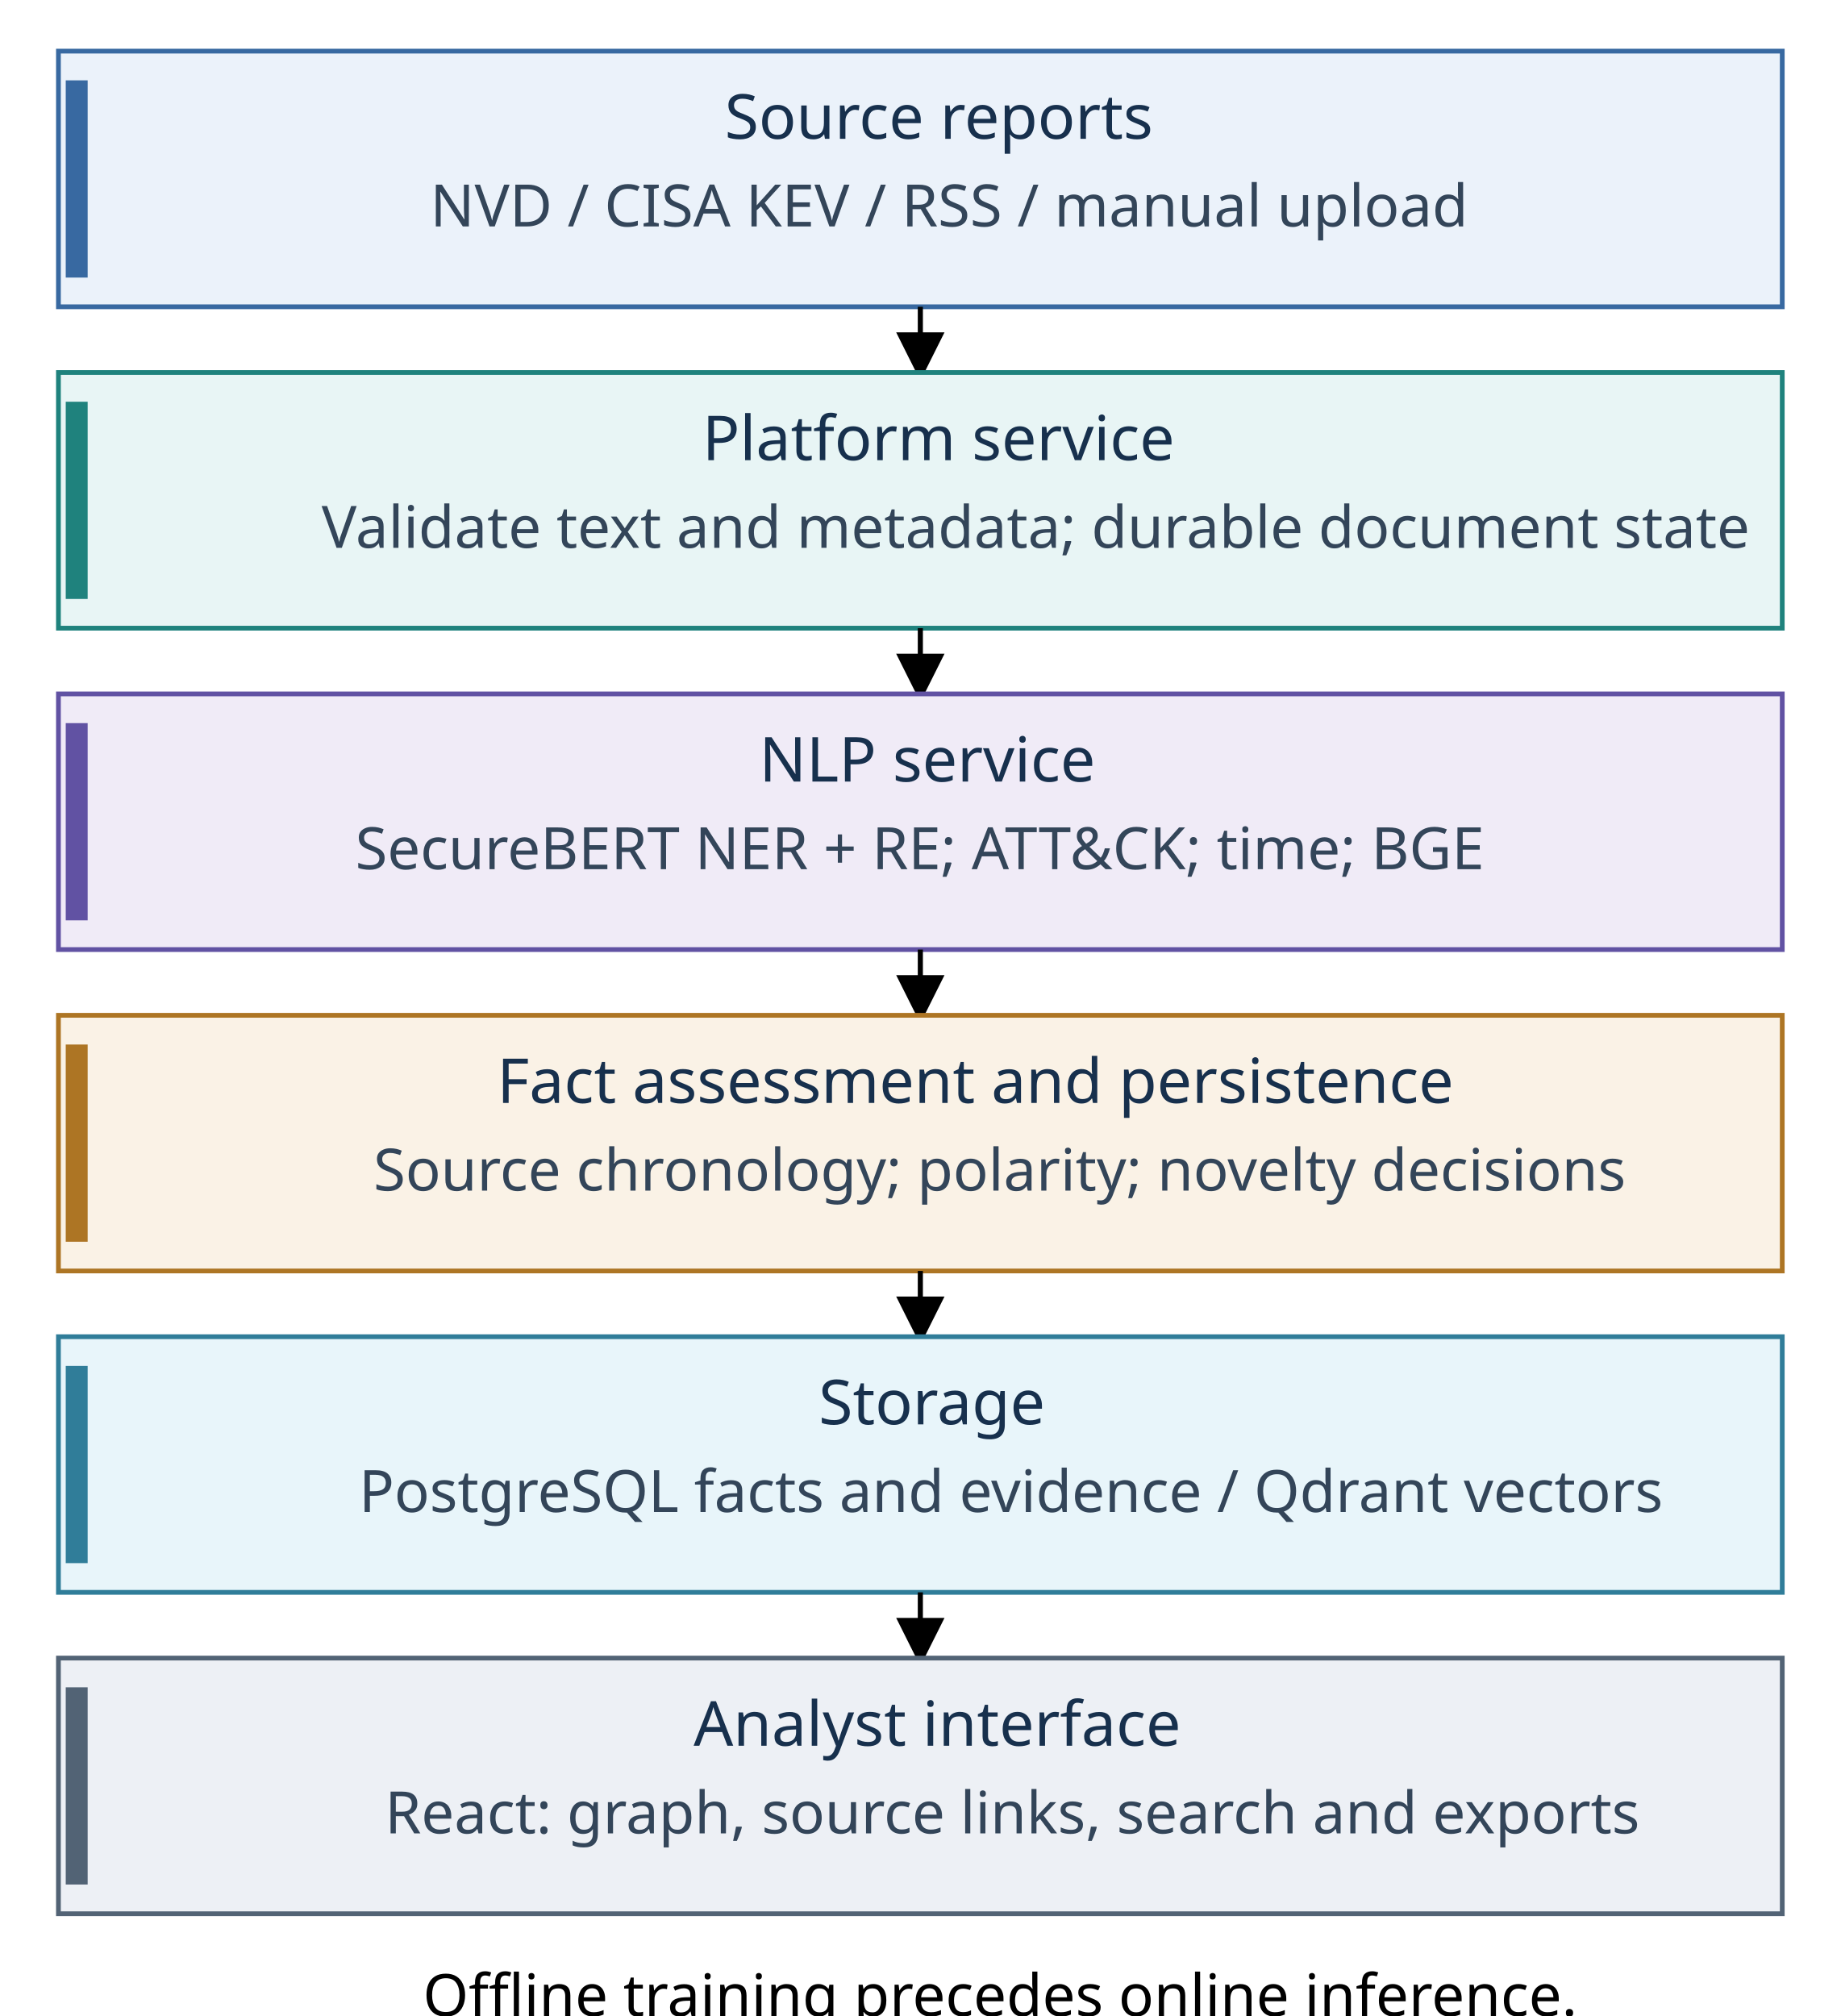
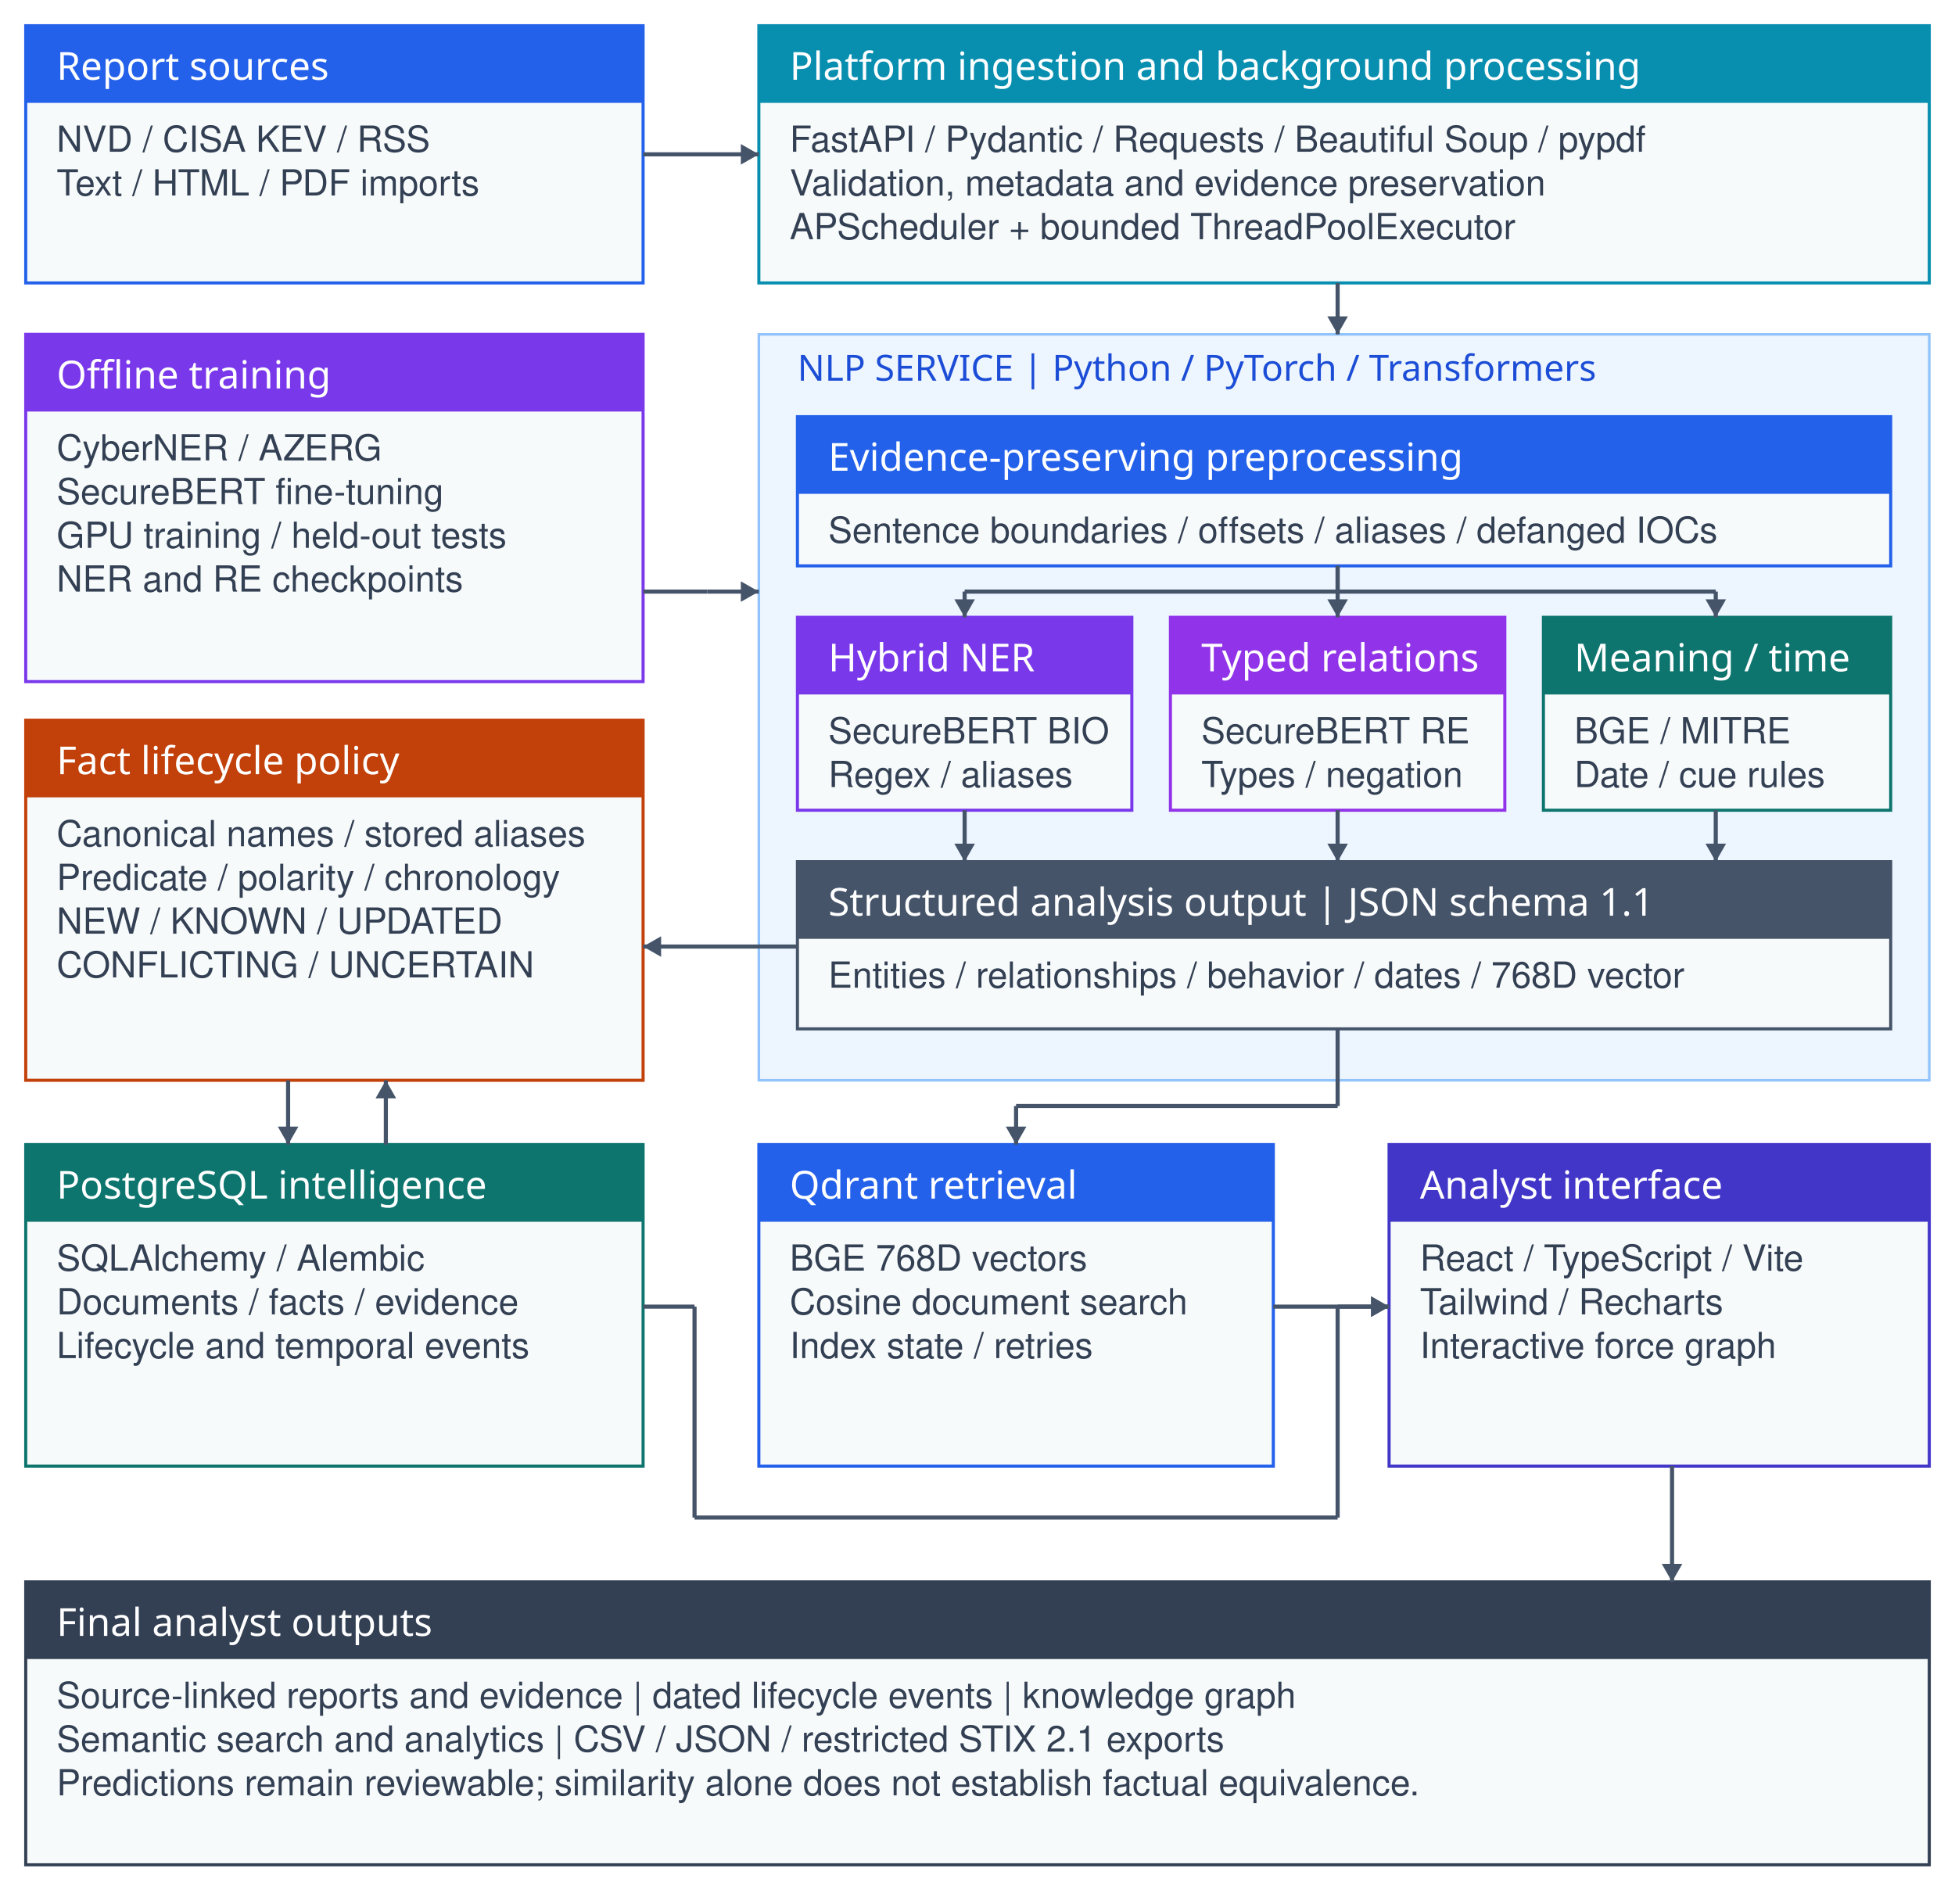
- <svg xmlns="http://www.w3.org/2000/svg" width="252.0" height="276" preserveAspectRatio="xMinYMin meet" viewBox="0 0 252 276" version="1.0" fill-rule="evenodd">
+ <svg xmlns="http://www.w3.org/2000/svg" width="760" height="740" preserveAspectRatio="xMinYMin meet" viewBox="0 0 760 740" version="1.0" fill-rule="evenodd">
  <clipPath id="clip">
-     <rect x="0" y="0" width="252.0" height="276" />
+     <rect x="0" y="0" width="760" height="740" />
  </clipPath>
-   <g id="group" transform="scale(1,-1) translate(0,-276)" style="clip-path: url(#clip)">
+   <g id="group" transform="scale(1,-1) translate(0,-740)" style="clip-path: url(#clip)">
    <g transform="">
-       <rect x="8" y="234" width="236.0" height="35" rx="4" ry="0" style="stroke: rgb(22%,41%,63%); stroke-linecap: butt; stroke-width: 0.65; fill: rgb(92%,95%,98%); fill-rule: evenodd;" />
-       <rect x="9" y="238" width="3" height="27" style="stroke: none; stroke-linecap: butt; stroke-width: 1; fill: rgb(22%,41%,63%); fill-rule: evenodd;" />
-       <text x="99.209" y="257" style="font-family: PaperBold; font-size: 8.5px;fill: rgb(9%,19%,30%); stroke:none;" transform="translate(0,514) scale(1,-1)">Source reports</text>
-       <text x="58.889" y="245" style="font-family: Paper; font-size: 8px;fill: rgb(20%,27%,35%); stroke:none;" transform="translate(0,490) scale(1,-1)">NVD / CISA KEV / RSS / manual upload</text>
-       <path d="M 126,234 L 126,225 Z" style="stroke: rgb(0%,0%,0%); stroke-linecap: butt; stroke-width: 0.7;" />
-       <polygon points="126 225, 123.5 230, 128.5 230" style="stroke: rgb(0%,0%,0%); stroke-linecap: butt; stroke-width: 1; fill: rgb(0%,0%,0%); fill-rule: evenodd;" />
-       <rect x="8" y="190" width="236.0" height="35" rx="4" ry="0" style="stroke: rgb(12%,51%,49%); stroke-linecap: butt; stroke-width: 0.65; fill: rgb(91%,96%,96%); fill-rule: evenodd;" />
-       <rect x="9" y="194" width="3" height="27" style="stroke: none; stroke-linecap: butt; stroke-width: 1; fill: rgb(12%,51%,49%); fill-rule: evenodd;" />
-       <text x="96.148" y="213" style="font-family: PaperBold; font-size: 8.5px;fill: rgb(9%,19%,30%); stroke:none;" transform="translate(0,426) scale(1,-1)">Platform service</text>
-       <text x="44.033" y="201" style="font-family: Paper; font-size: 8px;fill: rgb(20%,27%,35%); stroke:none;" transform="translate(0,402) scale(1,-1)">Validate text and metadata; durable document state</text>
-       <path d="M 126,190 L 126,181 Z" style="stroke: rgb(0%,0%,0%); stroke-linecap: butt; stroke-width: 0.7;" />
-       <polygon points="126 181, 123.5 186, 128.5 186" style="stroke: rgb(0%,0%,0%); stroke-linecap: butt; stroke-width: 1; fill: rgb(0%,0%,0%); fill-rule: evenodd;" />
-       <rect x="8" y="146" width="236.0" height="35" rx="4" ry="0" style="stroke: rgb(38%,32%,64%); stroke-linecap: butt; stroke-width: 0.65; fill: rgb(94%,92%,97%); fill-rule: evenodd;" />
-       <rect x="9" y="150" width="3" height="27" style="stroke: none; stroke-linecap: butt; stroke-width: 1; fill: rgb(38%,32%,64%); fill-rule: evenodd;" />
-       <text x="103.932" y="169" style="font-family: PaperBold; font-size: 8.5px;fill: rgb(9%,19%,30%); stroke:none;" transform="translate(0,338) scale(1,-1)">NLP service</text>
-       <text x="48.641" y="157" style="font-family: Paper; font-size: 8px;fill: rgb(20%,27%,35%); stroke:none;" transform="translate(0,314) scale(1,-1)">SecureBERT NER + RE; ATT&amp;CK; time; BGE</text>
-       <path d="M 126,146 L 126,137 Z" style="stroke: rgb(0%,0%,0%); stroke-linecap: butt; stroke-width: 0.7;" />
-       <polygon points="126 137, 123.5 142, 128.5 142" style="stroke: rgb(0%,0%,0%); stroke-linecap: butt; stroke-width: 1; fill: rgb(0%,0%,0%); fill-rule: evenodd;" />
-       <rect x="8" y="102" width="236.0" height="35" rx="4" ry="0" style="stroke: rgb(68%,46%,14%); stroke-linecap: butt; stroke-width: 0.65; fill: rgb(98%,95%,90%); fill-rule: evenodd;" />
-       <rect x="9" y="106" width="3" height="27" style="stroke: none; stroke-linecap: butt; stroke-width: 1; fill: rgb(68%,46%,14%); fill-rule: evenodd;" />
-       <text x="68.042" y="125" style="font-family: PaperBold; font-size: 8.5px;fill: rgb(9%,19%,30%); stroke:none;" transform="translate(0,250) scale(1,-1)">Fact assessment and persistence</text>
-       <text x="51.125" y="113" style="font-family: Paper; font-size: 8px;fill: rgb(20%,27%,35%); stroke:none;" transform="translate(0,226) scale(1,-1)">Source chronology; polarity; novelty decisions</text>
-       <path d="M 126,102 L 126,93 Z" style="stroke: rgb(0%,0%,0%); stroke-linecap: butt; stroke-width: 0.7;" />
-       <polygon points="126 93, 123.5 98, 128.5 98" style="stroke: rgb(0%,0%,0%); stroke-linecap: butt; stroke-width: 1; fill: rgb(0%,0%,0%); fill-rule: evenodd;" />
-       <rect x="8" y="58" width="236.0" height="35" rx="4" ry="0" style="stroke: rgb(19%,49%,60%); stroke-linecap: butt; stroke-width: 0.65; fill: rgb(91%,96%,98%); fill-rule: evenodd;" />
-       <rect x="9" y="62" width="3" height="27" style="stroke: none; stroke-linecap: butt; stroke-width: 1; fill: rgb(19%,49%,60%); fill-rule: evenodd;" />
-       <text x="112.073" y="81" style="font-family: PaperBold; font-size: 8.5px;fill: rgb(9%,19%,30%); stroke:none;" transform="translate(0,162) scale(1,-1)">Storage</text>
-       <text x="49.135" y="69" style="font-family: Paper; font-size: 8px;fill: rgb(20%,27%,35%); stroke:none;" transform="translate(0,138) scale(1,-1)">PostgreSQL facts and evidence / Qdrant vectors</text>
-       <path d="M 126,58 L 126,49 Z" style="stroke: rgb(0%,0%,0%); stroke-linecap: butt; stroke-width: 0.7;" />
-       <polygon points="126 49, 123.5 54, 128.5 54" style="stroke: rgb(0%,0%,0%); stroke-linecap: butt; stroke-width: 1; fill: rgb(0%,0%,0%); fill-rule: evenodd;" />
-       <rect x="8" y="14" width="236.0" height="35" rx="4" ry="0" style="stroke: rgb(32%,39%,46%); stroke-linecap: butt; stroke-width: 0.65; fill: rgb(93%,94%,96%); fill-rule: evenodd;" />
-       <rect x="9" y="18" width="3" height="27" style="stroke: none; stroke-linecap: butt; stroke-width: 1; fill: rgb(32%,39%,46%); fill-rule: evenodd;" />
-       <text x="94.959" y="37" style="font-family: PaperBold; font-size: 8.5px;fill: rgb(9%,19%,30%); stroke:none;" transform="translate(0,74) scale(1,-1)">Analyst interface</text>
-       <text x="52.691" y="25" style="font-family: Paper; font-size: 8px;fill: rgb(20%,27%,35%); stroke:none;" transform="translate(0,50) scale(1,-1)">React: graph, source links, search and exports</text>
-       <text x="57.906" y="0" style="font-family: PaperItalic; font-size: 8px;fill: rgb(0%,0%,0%); stroke:none;" transform="translate(0,0) scale(1,-1)">Offline training precedes online inference.</text>
+       <rect x="10" y="630" width="240" height="100" rx="8" ry="0" style="stroke: rgb(14%,38%,92%); stroke-linecap: butt; stroke-width: 1.2; fill: rgb(97%,98%,98%); fill-rule: evenodd;" />
+       <rect x="10" y="700" width="240" height="30" rx="6" ry="0" style="stroke: none; stroke-linecap: butt; stroke-width: 1; fill: rgb(14%,38%,92%); fill-rule: evenodd;" />
+       <text x="22" y="709" style="font-family: Helvetica-Bold; font-size: 15px;fill: rgb(100%,100%,100%); stroke:none;" transform="translate(0,1418) scale(1,-1)">Report sources</text>
+       <text x="22" y="681" style="font-family: Helvetica; font-size: 14px;fill: rgb(20%,25%,33%); stroke:none;" transform="translate(0,1362) scale(1,-1)">NVD / CISA KEV / RSS</text>
+       <text x="22" y="664" style="font-family: Helvetica; font-size: 14px;fill: rgb(20%,25%,33%); stroke:none;" transform="translate(0,1328) scale(1,-1)">Text / HTML / PDF imports</text>
+       <rect x="295" y="630" width="455" height="100" rx="8" ry="0" style="stroke: rgb(3%,56%,69%); stroke-linecap: butt; stroke-width: 1.2; fill: rgb(97%,98%,98%); fill-rule: evenodd;" />
+       <rect x="295" y="700" width="455" height="30" rx="6" ry="0" style="stroke: none; stroke-linecap: butt; stroke-width: 1; fill: rgb(3%,56%,69%); fill-rule: evenodd;" />
+       <text x="307" y="709" style="font-family: Helvetica-Bold; font-size: 15px;fill: rgb(100%,100%,100%); stroke:none;" transform="translate(0,1418) scale(1,-1)">Platform ingestion and background processing</text>
+       <text x="307" y="681" style="font-family: Helvetica; font-size: 14px;fill: rgb(20%,25%,33%); stroke:none;" transform="translate(0,1362) scale(1,-1)">FastAPI / Pydantic / Requests / Beautiful Soup / pypdf</text>
+       <text x="307" y="664" style="font-family: Helvetica; font-size: 14px;fill: rgb(20%,25%,33%); stroke:none;" transform="translate(0,1328) scale(1,-1)">Validation, metadata and evidence preservation</text>
+       <text x="307" y="647" style="font-family: Helvetica; font-size: 14px;fill: rgb(20%,25%,33%); stroke:none;" transform="translate(0,1294) scale(1,-1)">APScheduler + bounded ThreadPoolExecutor</text>
+       <path d="M 250,680 L 295,680 Z" style="stroke: rgb(27%,33%,41%); stroke-linecap: butt; stroke-width: 1.6;" />
+       <polygon points="295 680, 288 676, 288 684" style="stroke: none; stroke-linecap: butt; stroke-width: 1; fill: rgb(27%,33%,41%); fill-rule: evenodd;" />
+       <rect x="295" y="320" width="455" height="290" rx="12" ry="0" style="stroke: rgb(57%,77%,99%); stroke-linecap: butt; stroke-width: 1; fill: rgb(93%,96%,100%); fill-rule: evenodd;" />
+       <text x="310" y="592" style="font-family: Helvetica-Bold; font-size: 14px;fill: rgb(11%,30%,84%); stroke:none;" transform="translate(0,1184) scale(1,-1)">NLP SERVICE  |  Python / PyTorch / Transformers</text>
+       <rect x="310" y="520" width="425" height="58" rx="8" ry="0" style="stroke: rgb(14%,38%,92%); stroke-linecap: butt; stroke-width: 1.2; fill: rgb(97%,98%,98%); fill-rule: evenodd;" />
+       <rect x="310" y="548" width="425" height="30" rx="6" ry="0" style="stroke: none; stroke-linecap: butt; stroke-width: 1; fill: rgb(14%,38%,92%); fill-rule: evenodd;" />
+       <text x="322" y="557" style="font-family: Helvetica-Bold; font-size: 15px;fill: rgb(100%,100%,100%); stroke:none;" transform="translate(0,1114) scale(1,-1)">Evidence-preserving preprocessing</text>
+       <text x="322" y="529" style="font-family: Helvetica; font-size: 14px;fill: rgb(20%,25%,33%); stroke:none;" transform="translate(0,1058) scale(1,-1)">Sentence boundaries / offsets / aliases / defanged IOCs</text>
+       <path d="M 520,630 L 520,610 Z" style="stroke: rgb(27%,33%,41%); stroke-linecap: butt; stroke-width: 1.6;" />
+       <polygon points="520 610, 516 617, 524 617" style="stroke: none; stroke-linecap: butt; stroke-width: 1; fill: rgb(27%,33%,41%); fill-rule: evenodd;" />
+       <rect x="310" y="425" width="130" height="75" rx="8" ry="0" style="stroke: rgb(48%,22%,92%); stroke-linecap: butt; stroke-width: 1.2; fill: rgb(97%,98%,98%); fill-rule: evenodd;" />
+       <rect x="310" y="470" width="130" height="30" rx="6" ry="0" style="stroke: none; stroke-linecap: butt; stroke-width: 1; fill: rgb(48%,22%,92%); fill-rule: evenodd;" />
+       <text x="322" y="479" style="font-family: Helvetica-Bold; font-size: 15px;fill: rgb(100%,100%,100%); stroke:none;" transform="translate(0,958) scale(1,-1)">Hybrid NER</text>
+       <text x="322" y="451" style="font-family: Helvetica; font-size: 14px;fill: rgb(20%,25%,33%); stroke:none;" transform="translate(0,902) scale(1,-1)">SecureBERT BIO</text>
+       <text x="322" y="434" style="font-family: Helvetica; font-size: 14px;fill: rgb(20%,25%,33%); stroke:none;" transform="translate(0,868) scale(1,-1)">Regex / aliases</text>
+       <rect x="455" y="425" width="130" height="75" rx="8" ry="0" style="stroke: rgb(57%,20%,91%); stroke-linecap: butt; stroke-width: 1.2; fill: rgb(97%,98%,98%); fill-rule: evenodd;" />
+       <rect x="455" y="470" width="130" height="30" rx="6" ry="0" style="stroke: none; stroke-linecap: butt; stroke-width: 1; fill: rgb(57%,20%,91%); fill-rule: evenodd;" />
+       <text x="467" y="479" style="font-family: Helvetica-Bold; font-size: 15px;fill: rgb(100%,100%,100%); stroke:none;" transform="translate(0,958) scale(1,-1)">Typed relations</text>
+       <text x="467" y="451" style="font-family: Helvetica; font-size: 14px;fill: rgb(20%,25%,33%); stroke:none;" transform="translate(0,902) scale(1,-1)">SecureBERT RE</text>
+       <text x="467" y="434" style="font-family: Helvetica; font-size: 14px;fill: rgb(20%,25%,33%); stroke:none;" transform="translate(0,868) scale(1,-1)">Types / negation</text>
+       <rect x="600" y="425" width="135" height="75" rx="8" ry="0" style="stroke: rgb(5%,46%,43%); stroke-linecap: butt; stroke-width: 1.2; fill: rgb(97%,98%,98%); fill-rule: evenodd;" />
+       <rect x="600" y="470" width="135" height="30" rx="6" ry="0" style="stroke: none; stroke-linecap: butt; stroke-width: 1; fill: rgb(5%,46%,43%); fill-rule: evenodd;" />
+       <text x="612" y="479" style="font-family: Helvetica-Bold; font-size: 15px;fill: rgb(100%,100%,100%); stroke:none;" transform="translate(0,958) scale(1,-1)">Meaning / time</text>
+       <text x="612" y="451" style="font-family: Helvetica; font-size: 14px;fill: rgb(20%,25%,33%); stroke:none;" transform="translate(0,902) scale(1,-1)">BGE / MITRE</text>
+       <text x="612" y="434" style="font-family: Helvetica; font-size: 14px;fill: rgb(20%,25%,33%); stroke:none;" transform="translate(0,868) scale(1,-1)">Date / cue rules</text>
+       <path d="M 520,520 L 520,510 Z" style="stroke: rgb(27%,33%,41%); stroke-linecap: butt; stroke-width: 1.6;" />
+       <path d="M 520,510 L 375,510 Z" style="stroke: rgb(27%,33%,41%); stroke-linecap: butt; stroke-width: 1.6;" />
+       <path d="M 375,510 L 375,500 Z" style="stroke: rgb(27%,33%,41%); stroke-linecap: butt; stroke-width: 1.6;" />
+       <polygon points="375 500, 371 507, 379 507" style="stroke: none; stroke-linecap: butt; stroke-width: 1; fill: rgb(27%,33%,41%); fill-rule: evenodd;" />
+       <path d="M 520,520 L 520,500 Z" style="stroke: rgb(27%,33%,41%); stroke-linecap: butt; stroke-width: 1.6;" />
+       <polygon points="520 500, 516 507, 524 507" style="stroke: none; stroke-linecap: butt; stroke-width: 1; fill: rgb(27%,33%,41%); fill-rule: evenodd;" />
+       <path d="M 520,510 L 667,510 Z" style="stroke: rgb(27%,33%,41%); stroke-linecap: butt; stroke-width: 1.6;" />
+       <path d="M 667,510 L 667,500 Z" style="stroke: rgb(27%,33%,41%); stroke-linecap: butt; stroke-width: 1.6;" />
+       <polygon points="667 500, 663 507, 671 507" style="stroke: none; stroke-linecap: butt; stroke-width: 1; fill: rgb(27%,33%,41%); fill-rule: evenodd;" />
+       <rect x="310" y="340" width="425" height="65" rx="8" ry="0" style="stroke: rgb(27%,33%,41%); stroke-linecap: butt; stroke-width: 1.2; fill: rgb(97%,98%,98%); fill-rule: evenodd;" />
+       <rect x="310" y="375" width="425" height="30" rx="6" ry="0" style="stroke: none; stroke-linecap: butt; stroke-width: 1; fill: rgb(27%,33%,41%); fill-rule: evenodd;" />
+       <text x="322" y="384" style="font-family: Helvetica-Bold; font-size: 15px;fill: rgb(100%,100%,100%); stroke:none;" transform="translate(0,768) scale(1,-1)">Structured analysis output  |  JSON schema 1.1</text>
+       <text x="322" y="356" style="font-family: Helvetica; font-size: 14px;fill: rgb(20%,25%,33%); stroke:none;" transform="translate(0,712) scale(1,-1)">Entities / relationships / behavior / dates / 768D vector</text>
+       <path d="M 375,425 L 375,405 Z" style="stroke: rgb(27%,33%,41%); stroke-linecap: butt; stroke-width: 1.6;" />
+       <polygon points="375 405, 371 412, 379 412" style="stroke: none; stroke-linecap: butt; stroke-width: 1; fill: rgb(27%,33%,41%); fill-rule: evenodd;" />
+       <path d="M 520,425 L 520,405 Z" style="stroke: rgb(27%,33%,41%); stroke-linecap: butt; stroke-width: 1.6;" />
+       <polygon points="520 405, 516 412, 524 412" style="stroke: none; stroke-linecap: butt; stroke-width: 1; fill: rgb(27%,33%,41%); fill-rule: evenodd;" />
+       <path d="M 667,425 L 667,405 Z" style="stroke: rgb(27%,33%,41%); stroke-linecap: butt; stroke-width: 1.6;" />
+       <polygon points="667 405, 663 412, 671 412" style="stroke: none; stroke-linecap: butt; stroke-width: 1; fill: rgb(27%,33%,41%); fill-rule: evenodd;" />
+       <rect x="10" y="475" width="240" height="135" rx="8" ry="0" style="stroke: rgb(48%,22%,92%); stroke-linecap: butt; stroke-width: 1.2; fill: rgb(97%,98%,98%); fill-rule: evenodd;" />
+       <rect x="10" y="580" width="240" height="30" rx="6" ry="0" style="stroke: none; stroke-linecap: butt; stroke-width: 1; fill: rgb(48%,22%,92%); fill-rule: evenodd;" />
+       <text x="22" y="589" style="font-family: Helvetica-Bold; font-size: 15px;fill: rgb(100%,100%,100%); stroke:none;" transform="translate(0,1178) scale(1,-1)">Offline training</text>
+       <text x="22" y="561" style="font-family: Helvetica; font-size: 14px;fill: rgb(20%,25%,33%); stroke:none;" transform="translate(0,1122) scale(1,-1)">CyberNER / AZERG</text>
+       <text x="22" y="544" style="font-family: Helvetica; font-size: 14px;fill: rgb(20%,25%,33%); stroke:none;" transform="translate(0,1088) scale(1,-1)">SecureBERT fine-tuning</text>
+       <text x="22" y="527" style="font-family: Helvetica; font-size: 14px;fill: rgb(20%,25%,33%); stroke:none;" transform="translate(0,1054) scale(1,-1)">GPU training / held-out tests</text>
+       <text x="22" y="510" style="font-family: Helvetica; font-size: 14px;fill: rgb(20%,25%,33%); stroke:none;" transform="translate(0,1020) scale(1,-1)">NER and RE checkpoints</text>
+       <path d="M 250,510 L 275,510 Z" style="stroke: rgb(27%,33%,41%); stroke-linecap: butt; stroke-width: 1.6;" />
+       <path d="M 275,510 L 275,510 Z" style="stroke: rgb(27%,33%,41%); stroke-linecap: butt; stroke-width: 1.6;" />
+       <path d="M 275,510 L 295,510 Z" style="stroke: rgb(27%,33%,41%); stroke-linecap: butt; stroke-width: 1.6;" />
+       <polygon points="295 510, 288 506, 288 514" style="stroke: none; stroke-linecap: butt; stroke-width: 1; fill: rgb(27%,33%,41%); fill-rule: evenodd;" />
+       <rect x="10" y="320" width="240" height="140" rx="8" ry="0" style="stroke: rgb(76%,25%,4%); stroke-linecap: butt; stroke-width: 1.2; fill: rgb(97%,98%,98%); fill-rule: evenodd;" />
+       <rect x="10" y="430" width="240" height="30" rx="6" ry="0" style="stroke: none; stroke-linecap: butt; stroke-width: 1; fill: rgb(76%,25%,4%); fill-rule: evenodd;" />
+       <text x="22" y="439" style="font-family: Helvetica-Bold; font-size: 15px;fill: rgb(100%,100%,100%); stroke:none;" transform="translate(0,878) scale(1,-1)">Fact lifecycle policy</text>
+       <text x="22" y="411" style="font-family: Helvetica; font-size: 14px;fill: rgb(20%,25%,33%); stroke:none;" transform="translate(0,822) scale(1,-1)">Canonical names / stored aliases</text>
+       <text x="22" y="394" style="font-family: Helvetica; font-size: 14px;fill: rgb(20%,25%,33%); stroke:none;" transform="translate(0,788) scale(1,-1)">Predicate / polarity / chronology</text>
+       <text x="22" y="377" style="font-family: Helvetica; font-size: 14px;fill: rgb(20%,25%,33%); stroke:none;" transform="translate(0,754) scale(1,-1)">NEW / KNOWN / UPDATED</text>
+       <text x="22" y="360" style="font-family: Helvetica; font-size: 14px;fill: rgb(20%,25%,33%); stroke:none;" transform="translate(0,720) scale(1,-1)">CONFLICTING / UNCERTAIN</text>
+       <path d="M 310,372 L 250,372 Z" style="stroke: rgb(27%,33%,41%); stroke-linecap: butt; stroke-width: 1.6;" />
+       <polygon points="250 372, 257 368, 257 376" style="stroke: none; stroke-linecap: butt; stroke-width: 1; fill: rgb(27%,33%,41%); fill-rule: evenodd;" />
+       <rect x="10" y="170" width="240" height="125" rx="8" ry="0" style="stroke: rgb(5%,46%,43%); stroke-linecap: butt; stroke-width: 1.2; fill: rgb(97%,98%,98%); fill-rule: evenodd;" />
+       <rect x="10" y="265" width="240" height="30" rx="6" ry="0" style="stroke: none; stroke-linecap: butt; stroke-width: 1; fill: rgb(5%,46%,43%); fill-rule: evenodd;" />
+       <text x="22" y="274" style="font-family: Helvetica-Bold; font-size: 15px;fill: rgb(100%,100%,100%); stroke:none;" transform="translate(0,548) scale(1,-1)">PostgreSQL intelligence</text>
+       <text x="22" y="246" style="font-family: Helvetica; font-size: 14px;fill: rgb(20%,25%,33%); stroke:none;" transform="translate(0,492) scale(1,-1)">SQLAlchemy / Alembic</text>
+       <text x="22" y="229" style="font-family: Helvetica; font-size: 14px;fill: rgb(20%,25%,33%); stroke:none;" transform="translate(0,458) scale(1,-1)">Documents / facts / evidence</text>
+       <text x="22" y="212" style="font-family: Helvetica; font-size: 14px;fill: rgb(20%,25%,33%); stroke:none;" transform="translate(0,424) scale(1,-1)">Lifecycle and temporal events</text>
+       <path d="M 112,320 L 112,295 Z" style="stroke: rgb(27%,33%,41%); stroke-linecap: butt; stroke-width: 1.6;" />
+       <polygon points="112 295, 108 302, 116 302" style="stroke: none; stroke-linecap: butt; stroke-width: 1; fill: rgb(27%,33%,41%); fill-rule: evenodd;" />
+       <path d="M 150,295 L 150,320 Z" style="stroke: rgb(27%,33%,41%); stroke-linecap: butt; stroke-width: 1.6;" />
+       <polygon points="150 320, 146 313, 154 313" style="stroke: none; stroke-linecap: butt; stroke-width: 1; fill: rgb(27%,33%,41%); fill-rule: evenodd;" />
+       <rect x="295" y="170" width="200" height="125" rx="8" ry="0" style="stroke: rgb(14%,38%,92%); stroke-linecap: butt; stroke-width: 1.2; fill: rgb(97%,98%,98%); fill-rule: evenodd;" />
+       <rect x="295" y="265" width="200" height="30" rx="6" ry="0" style="stroke: none; stroke-linecap: butt; stroke-width: 1; fill: rgb(14%,38%,92%); fill-rule: evenodd;" />
+       <text x="307" y="274" style="font-family: Helvetica-Bold; font-size: 15px;fill: rgb(100%,100%,100%); stroke:none;" transform="translate(0,548) scale(1,-1)">Qdrant retrieval</text>
+       <text x="307" y="246" style="font-family: Helvetica; font-size: 14px;fill: rgb(20%,25%,33%); stroke:none;" transform="translate(0,492) scale(1,-1)">BGE 768D vectors</text>
+       <text x="307" y="229" style="font-family: Helvetica; font-size: 14px;fill: rgb(20%,25%,33%); stroke:none;" transform="translate(0,458) scale(1,-1)">Cosine document search</text>
+       <text x="307" y="212" style="font-family: Helvetica; font-size: 14px;fill: rgb(20%,25%,33%); stroke:none;" transform="translate(0,424) scale(1,-1)">Index state / retries</text>
+       <path d="M 520,340 L 520,310 Z" style="stroke: rgb(27%,33%,41%); stroke-linecap: butt; stroke-width: 1.6;" />
+       <path d="M 520,310 L 395,310 Z" style="stroke: rgb(27%,33%,41%); stroke-linecap: butt; stroke-width: 1.6;" />
+       <path d="M 395,310 L 395,295 Z" style="stroke: rgb(27%,33%,41%); stroke-linecap: butt; stroke-width: 1.6;" />
+       <polygon points="395 295, 391 302, 399 302" style="stroke: none; stroke-linecap: butt; stroke-width: 1; fill: rgb(27%,33%,41%); fill-rule: evenodd;" />
+       <rect x="540" y="170" width="210" height="125" rx="8" ry="0" style="stroke: rgb(26%,21%,79%); stroke-linecap: butt; stroke-width: 1.2; fill: rgb(97%,98%,98%); fill-rule: evenodd;" />
+       <rect x="540" y="265" width="210" height="30" rx="6" ry="0" style="stroke: none; stroke-linecap: butt; stroke-width: 1; fill: rgb(26%,21%,79%); fill-rule: evenodd;" />
+       <text x="552" y="274" style="font-family: Helvetica-Bold; font-size: 15px;fill: rgb(100%,100%,100%); stroke:none;" transform="translate(0,548) scale(1,-1)">Analyst interface</text>
+       <text x="552" y="246" style="font-family: Helvetica; font-size: 14px;fill: rgb(20%,25%,33%); stroke:none;" transform="translate(0,492) scale(1,-1)">React / TypeScript / Vite</text>
+       <text x="552" y="229" style="font-family: Helvetica; font-size: 14px;fill: rgb(20%,25%,33%); stroke:none;" transform="translate(0,458) scale(1,-1)">Tailwind / Recharts</text>
+       <text x="552" y="212" style="font-family: Helvetica; font-size: 14px;fill: rgb(20%,25%,33%); stroke:none;" transform="translate(0,424) scale(1,-1)">Interactive force graph</text>
+       <path d="M 495,232 L 540,232 Z" style="stroke: rgb(27%,33%,41%); stroke-linecap: butt; stroke-width: 1.6;" />
+       <polygon points="540 232, 533 228, 533 236" style="stroke: none; stroke-linecap: butt; stroke-width: 1; fill: rgb(27%,33%,41%); fill-rule: evenodd;" />
+       <path d="M 250,232 L 270,232 Z" style="stroke: rgb(27%,33%,41%); stroke-linecap: butt; stroke-width: 1.6;" />
+       <path d="M 270,232 L 270,150 Z" style="stroke: rgb(27%,33%,41%); stroke-linecap: butt; stroke-width: 1.6;" />
+       <path d="M 270,150 L 520,150 Z" style="stroke: rgb(27%,33%,41%); stroke-linecap: butt; stroke-width: 1.6;" />
+       <path d="M 520,150 L 520,232 Z" style="stroke: rgb(27%,33%,41%); stroke-linecap: butt; stroke-width: 1.6;" />
+       <path d="M 520,232 L 540,232 Z" style="stroke: rgb(27%,33%,41%); stroke-linecap: butt; stroke-width: 1.6;" />
+       <polygon points="540 232, 533 228, 533 236" style="stroke: none; stroke-linecap: butt; stroke-width: 1; fill: rgb(27%,33%,41%); fill-rule: evenodd;" />
+       <rect x="10" y="15" width="740" height="110" rx="8" ry="0" style="stroke: rgb(20%,25%,33%); stroke-linecap: butt; stroke-width: 1.2; fill: rgb(97%,98%,98%); fill-rule: evenodd;" />
+       <rect x="10" y="95" width="740" height="30" rx="6" ry="0" style="stroke: none; stroke-linecap: butt; stroke-width: 1; fill: rgb(20%,25%,33%); fill-rule: evenodd;" />
+       <text x="22" y="104" style="font-family: Helvetica-Bold; font-size: 15px;fill: rgb(100%,100%,100%); stroke:none;" transform="translate(0,208) scale(1,-1)">Final analyst outputs</text>
+       <text x="22" y="76" style="font-family: Helvetica; font-size: 14px;fill: rgb(20%,25%,33%); stroke:none;" transform="translate(0,152) scale(1,-1)">Source-linked reports and evidence  |  dated lifecycle events  |  knowledge graph</text>
+       <text x="22" y="59" style="font-family: Helvetica; font-size: 14px;fill: rgb(20%,25%,33%); stroke:none;" transform="translate(0,118) scale(1,-1)">Semantic search and analytics  |  CSV / JSON / restricted STIX 2.1 exports</text>
+       <text x="22" y="42" style="font-family: Helvetica; font-size: 14px;fill: rgb(20%,25%,33%); stroke:none;" transform="translate(0,84) scale(1,-1)">Predictions remain reviewable; similarity alone does not establish factual equivalence.</text>
+       <path d="M 650,170 L 650,125 Z" style="stroke: rgb(27%,33%,41%); stroke-linecap: butt; stroke-width: 1.6;" />
+       <polygon points="650 125, 646 132, 654 132" style="stroke: none; stroke-linecap: butt; stroke-width: 1; fill: rgb(27%,33%,41%); fill-rule: evenodd;" />
    </g>
  </g>
</svg>
